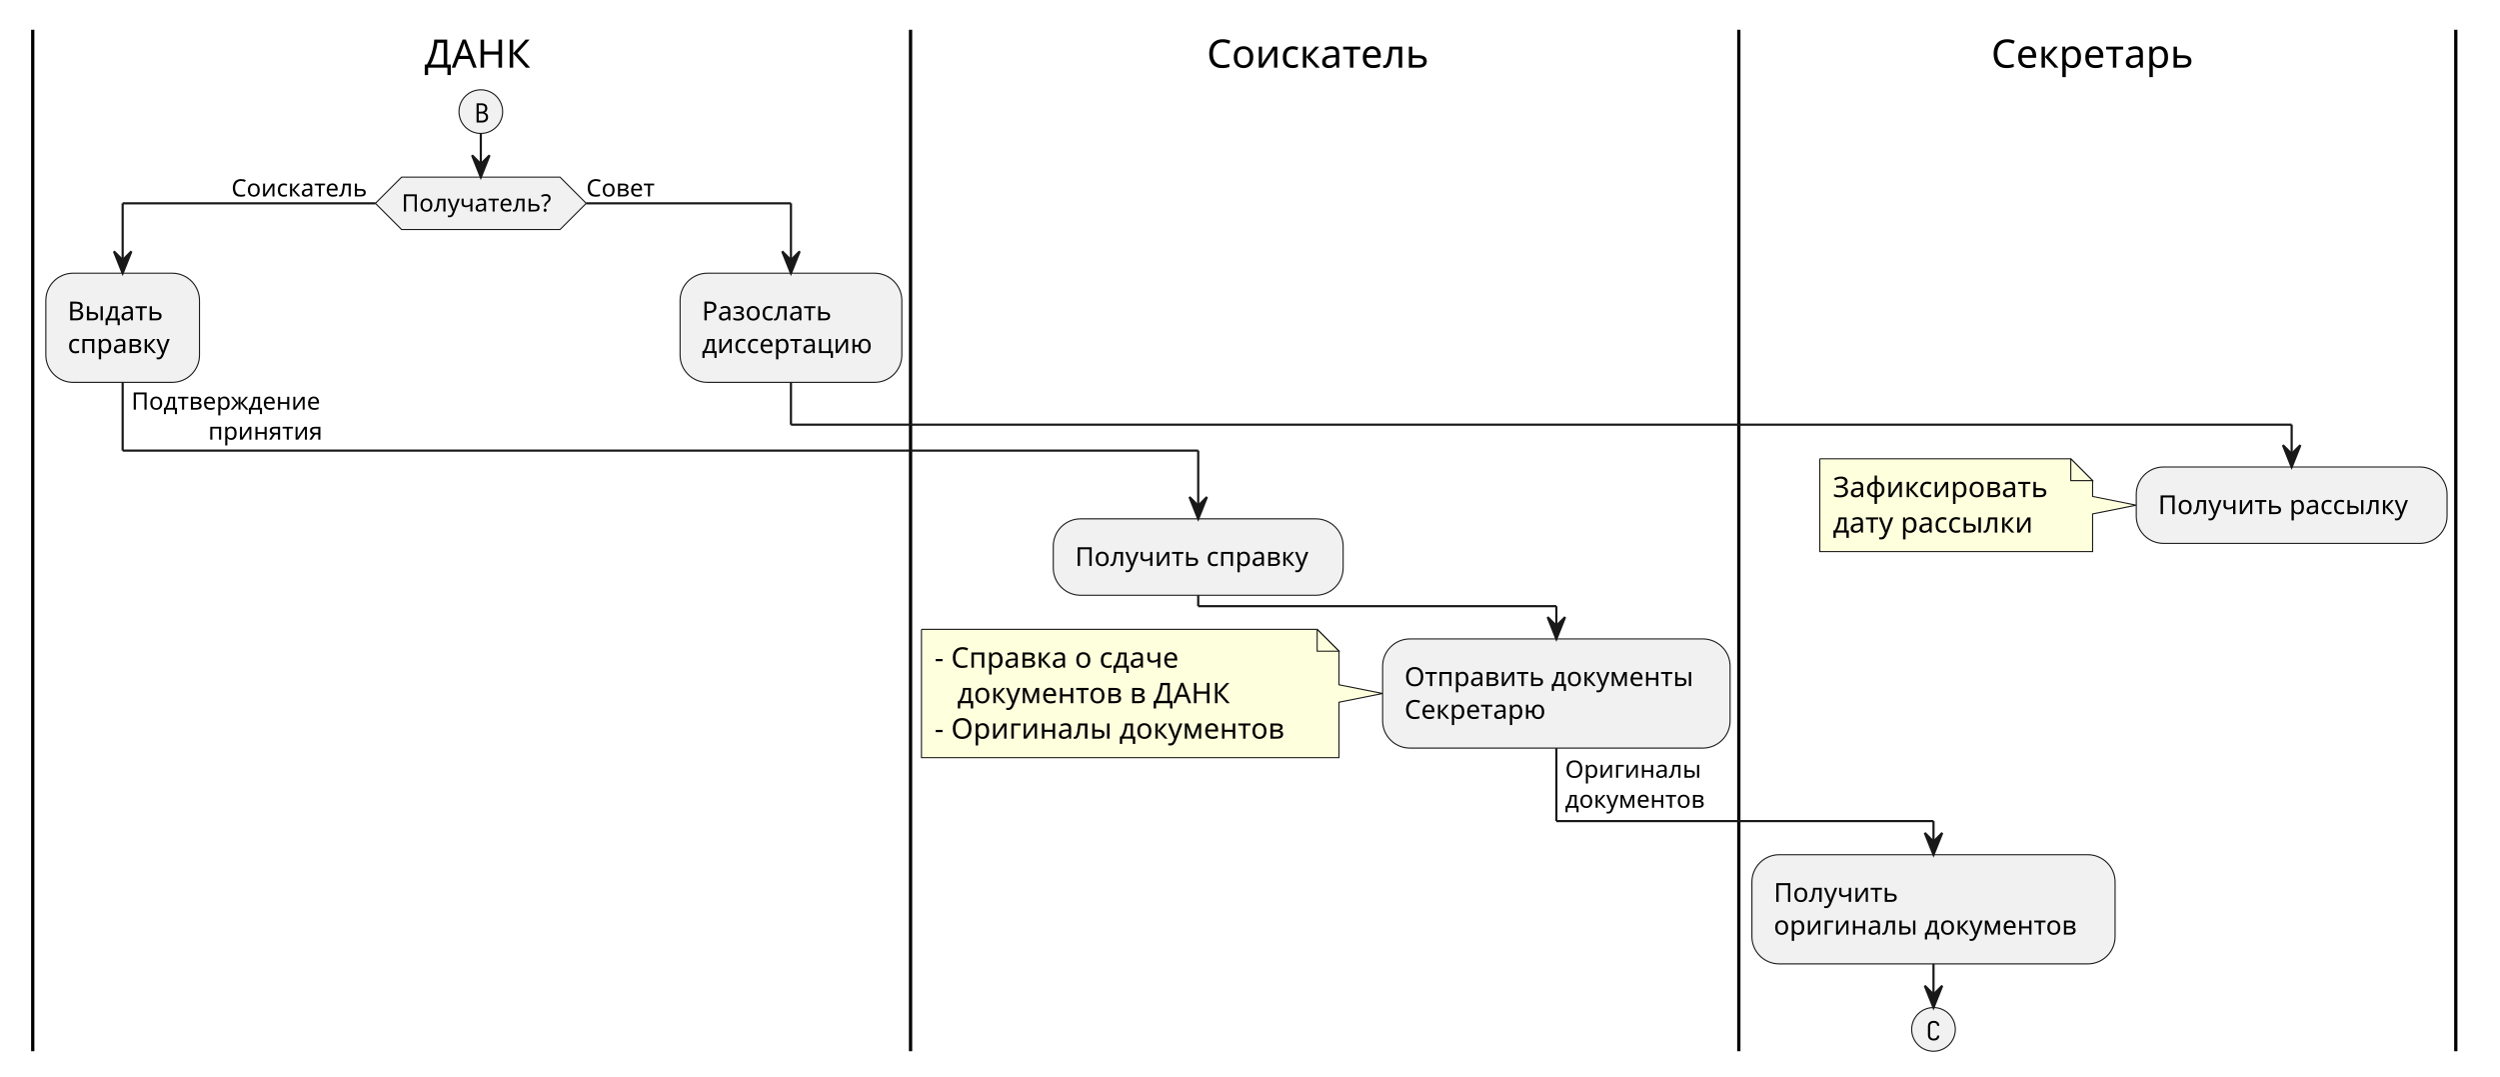
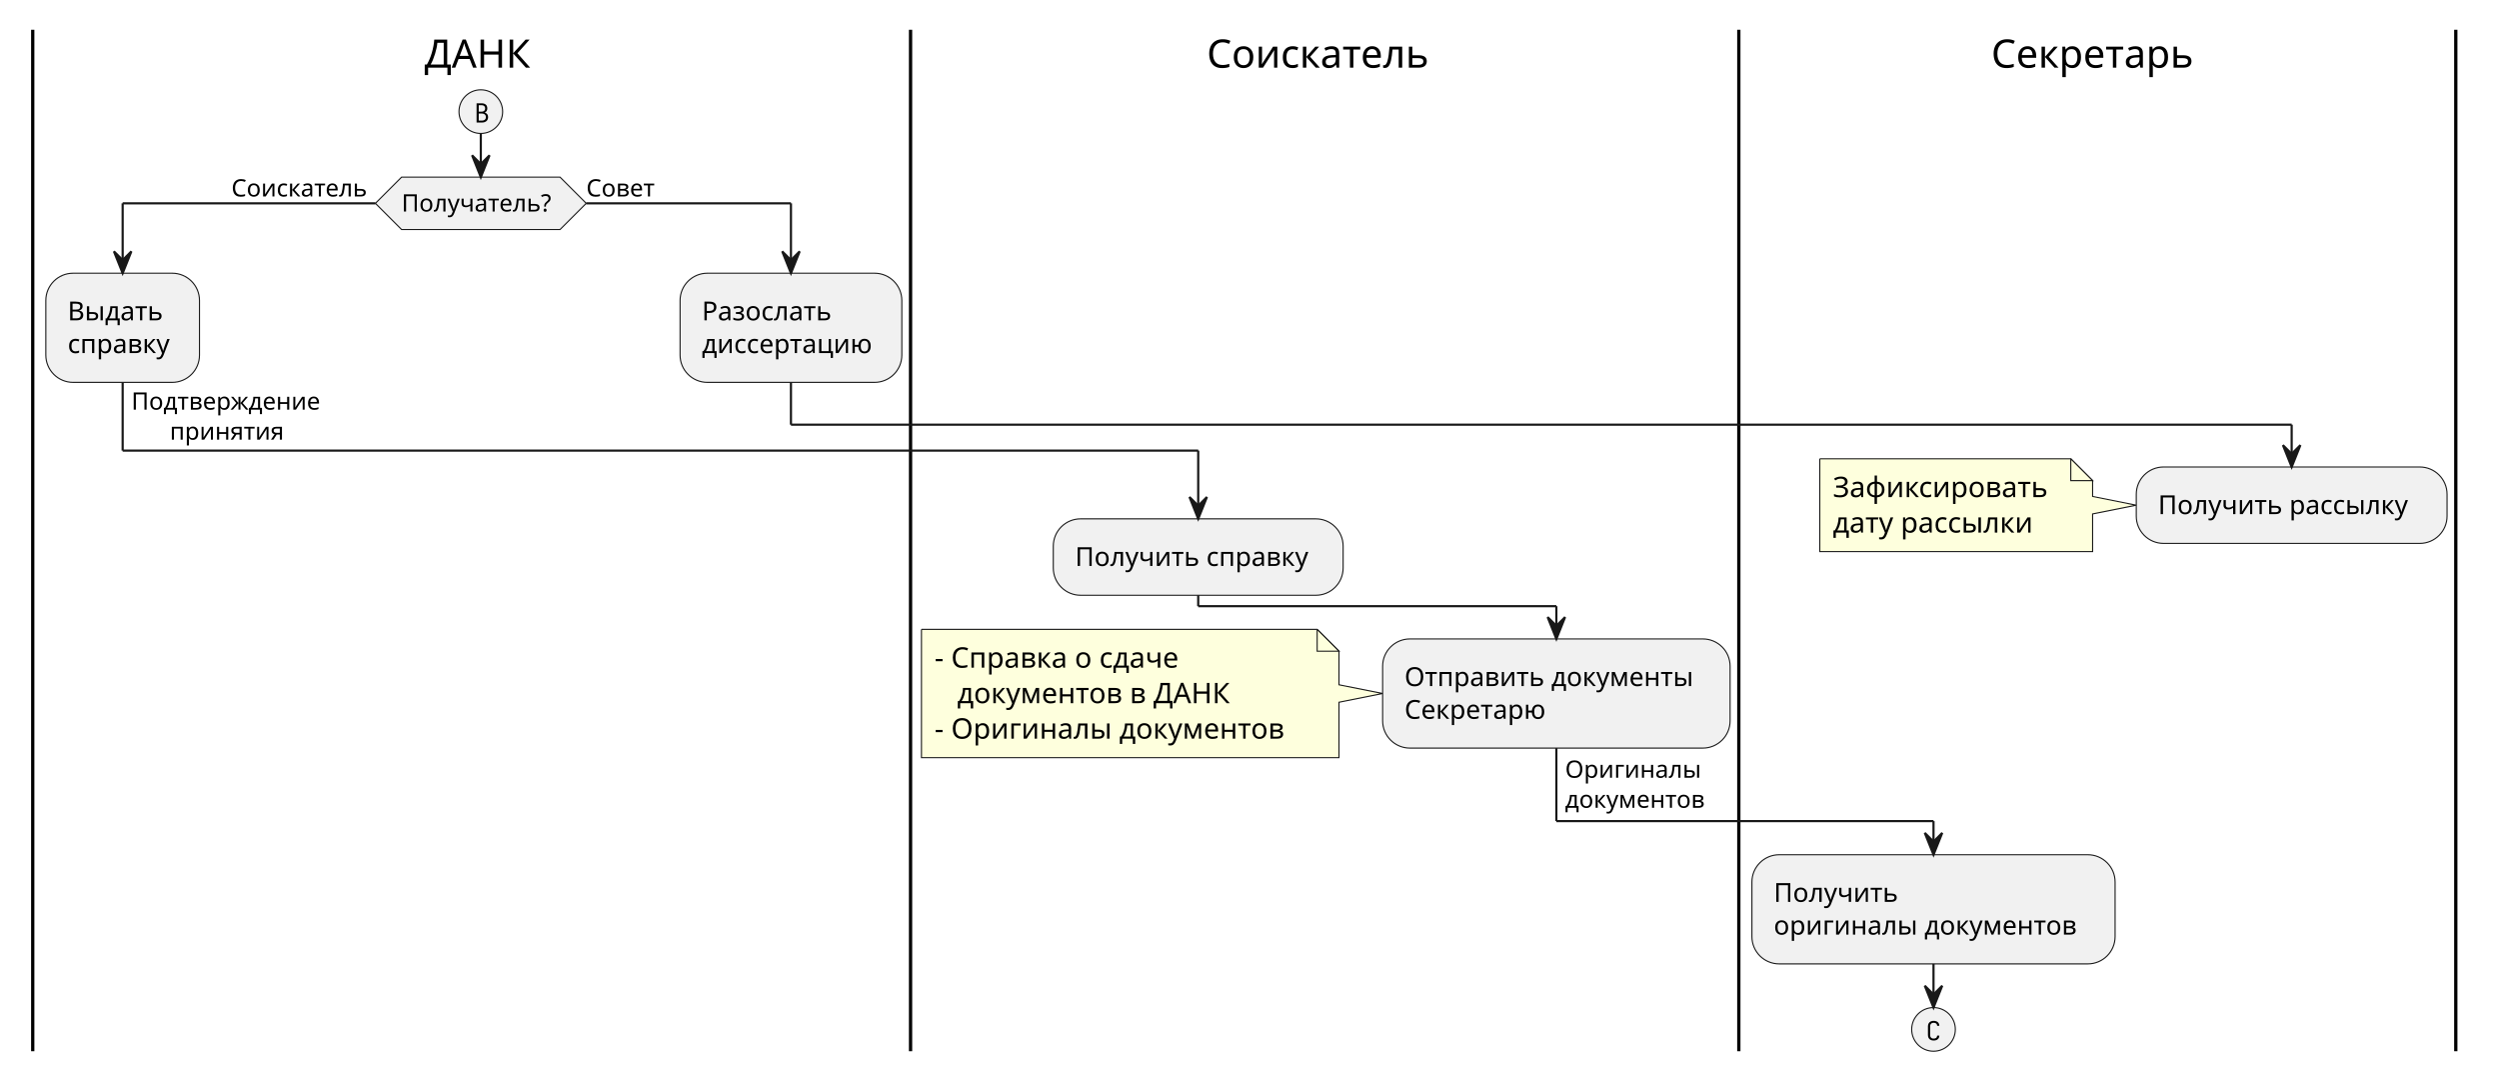
<svg xmlns="http://www.w3.org/2000/svg" contentStyleType="text/css" height="493px" preserveAspectRatio="none" style="width:1145px;height:493px;background:#FFFFFF;" version="1.1" viewBox="0 0 1145 493" width="1145px" zoomAndPan="magnify">
  <defs />
  <g>
    <rect fill="none" height="22.5" style="stroke:none;stroke-width:1.0;" width="1112.802" x="15" y="13.63" />
    <ellipse cx="220.3" cy="51.13" fill="#F1F1F1" rx="10" ry="10" style="stroke:#181818;stroke-width:0.5;" />
    <path d="M220.722,56.13 L218.363,56.13 L218.363,47.317 L220.722,47.317 Q221.05,47.317 221.363,47.364 Q221.691,47.411 221.988,47.552 Q222.285,47.677 222.55,47.88 Q222.816,48.083 222.972,48.38 Q223.144,48.661 223.206,48.989 Q223.269,49.302 223.269,49.645 Q223.269,49.927 223.206,50.224 Q223.16,50.52 223.003,50.786 Q222.847,51.036 222.613,51.224 Q222.378,51.411 222.097,51.536 Q222.441,51.645 222.738,51.849 Q223.035,52.036 223.238,52.317 Q223.456,52.599 223.55,52.958 Q223.644,53.302 223.644,53.645 Q223.644,54.005 223.55,54.364 Q223.472,54.724 223.269,55.036 Q223.066,55.333 222.769,55.552 Q222.472,55.77 222.128,55.911 Q221.8,56.036 221.441,56.083 Q221.081,56.13 220.722,56.13 Z M219.347,51.13 L220.722,51.13 Q220.925,51.13 221.113,51.099 Q221.316,51.052 221.503,50.974 Q221.691,50.88 221.847,50.755 Q222.003,50.614 222.097,50.442 Q222.206,50.255 222.238,50.052 Q222.285,49.849 222.285,49.645 Q222.285,49.442 222.238,49.255 Q222.206,49.052 222.097,48.88 Q222.003,48.692 221.847,48.552 Q221.691,48.411 221.503,48.333 Q221.316,48.255 221.113,48.224 Q220.925,48.192 220.722,48.192 L219.347,48.192 L219.347,51.13 Z M219.347,55.239 L220.722,55.239 Q220.956,55.239 221.191,55.208 Q221.425,55.177 221.644,55.099 Q221.878,55.02 222.066,54.88 Q222.269,54.724 222.394,54.536 Q222.535,54.349 222.581,54.114 Q222.644,53.864 222.644,53.63 Q222.644,53.395 222.581,53.161 Q222.535,52.911 222.394,52.724 Q222.269,52.52 222.066,52.38 Q221.878,52.224 221.644,52.145 Q221.425,52.067 221.191,52.036 Q220.956,52.005 220.722,52.005 L219.347,52.005 L219.347,55.239 Z " fill="#000000" />
    <polygon fill="#F1F1F1" points="184,81.13,256.6,81.13,268.6,93.13,256.6,105.13,184,105.13,172,93.13,184,81.13" style="stroke:#181818;stroke-width:0.5;" />
    <text fill="#000000" font-family="sans-serif" font-size="11" lengthAdjust="spacing" textLength="72.599" x="184" y="96.87">Получатель?</text>
    <text fill="#000000" font-family="sans-serif" font-size="11" lengthAdjust="spacing" textLength="65.999" x="106.001" y="89.995">Соискатель</text>
    <text fill="#000000" font-family="sans-serif" font-size="11" lengthAdjust="spacing" textLength="33" x="268.6" y="89.995">Совет</text>
    <rect fill="#F1F1F1" height="50" rx="12.5" ry="12.5" style="stroke:#181818;stroke-width:0.5;" width="70.4" x="21" y="125.13" />
    <text fill="#000000" font-family="sans-serif" font-size="12" lengthAdjust="spacing" textLength="45.6" x="31" y="146.71">Выдать</text>
    <text fill="#000000" font-family="sans-serif" font-size="12" lengthAdjust="spacing" textLength="50.4" x="31" y="161.71">справку</text>
    <rect fill="#F1F1F1" height="50" rx="12.5" ry="12.5" style="stroke:#181818;stroke-width:0.5;" width="101.601" x="311.599" y="125.13" />
    <text fill="#000000" font-family="sans-serif" font-size="12" lengthAdjust="spacing" textLength="64.8" x="321.599" y="146.71">Разослать</text>
    <text fill="#000000" font-family="sans-serif" font-size="12" lengthAdjust="spacing" textLength="81.601" x="321.599" y="161.71">диссертацию</text>
    <line style="stroke:#000000;stroke-width:1.5;" x1="15" x2="15" y1="13.63" y2="481.464" />
    <rect fill="#F1F1F1" height="35" rx="12.5" ry="12.5" style="stroke:#181818;stroke-width:0.5;" width="132.801" x="482.601" y="237.63" />
    <text fill="#000000" font-family="sans-serif" font-size="12" lengthAdjust="spacing" textLength="112.801" x="492.601" y="259.21">Получить справку</text>
    <path d="M422.2,288.255 L422.2,347.005 A0,0 0 0 0 422.2,347.005 L613.5,347.005 A0,0 0 0 0 613.5,347.005 L613.5,321.63 L633.5,317.63 L613.5,313.63 L613.5,298.255 L603.5,288.255 L422.2,288.255 A0,0 0 0 0 422.2,288.255 " fill="#FEFFDD" style="stroke:#181818;stroke-width:0.5;" />
    <path d="M603.5,288.255 L603.5,298.255 L613.5,298.255 L603.5,288.255 " fill="#FEFFDD" style="stroke:#181818;stroke-width:0.5;" />
    <text fill="#000000" font-family="sans-serif" font-size="13" lengthAdjust="spacing" textLength="123.5" x="428.2" y="305.8">- Справка о сдаче</text>
    <text fill="#000000" font-family="sans-serif" font-size="13" lengthAdjust="spacing" textLength="130" x="438.6" y="322.05">документов в ДАНК</text>
    <text fill="#000000" font-family="sans-serif" font-size="13" lengthAdjust="spacing" textLength="170.3" x="428.2" y="338.3">- Оригиналы документов</text>
    <rect fill="#F1F1F1" height="50" rx="12.5" ry="12.5" style="stroke:#181818;stroke-width:0.5;" width="159.201" x="633.5" y="292.63" />
    <text fill="#000000" font-family="sans-serif" font-size="12" lengthAdjust="spacing" textLength="139.201" x="643.5" y="314.21">Отправить документы</text>
    <text fill="#000000" font-family="sans-serif" font-size="12" lengthAdjust="spacing" textLength="67.201" x="643.5" y="329.21">Секретарю</text>
    <line style="stroke:#000000;stroke-width:1.5;" x1="417.2" x2="417.2" y1="13.63" y2="481.464" />
    <path d="M833.801,210.13 L833.801,252.63 A0,0 0 0 0 833.801,252.63 L958.801,252.63 A0,0 0 0 0 958.801,252.63 L958.801,235.38 L978.801,231.38 L958.801,227.38 L958.801,220.13 L948.801,210.13 L833.801,210.13 A0,0 0 0 0 833.801,210.13 " fill="#FEFFDD" style="stroke:#181818;stroke-width:0.5;" />
    <path d="M948.801,210.13 L948.801,220.13 L958.801,220.13 L948.801,210.13 " fill="#FEFFDD" style="stroke:#181818;stroke-width:0.5;" />
    <text fill="#000000" font-family="sans-serif" font-size="13" lengthAdjust="spacing" textLength="104" x="839.801" y="227.675">Зафиксировать</text>
    <text fill="#000000" font-family="sans-serif" font-size="13" lengthAdjust="spacing" textLength="101.4" x="839.801" y="243.925">дату рассылки</text>
    <rect fill="#F1F1F1" height="35" rx="12.5" ry="12.5" style="stroke:#181818;stroke-width:0.5;" width="142.401" x="978.801" y="213.88" />
    <text fill="#000000" font-family="sans-serif" font-size="12" lengthAdjust="spacing" textLength="122.401" x="988.801" y="235.46">Получить рассылку</text>
    <rect fill="#F1F1F1" height="50" rx="12.5" ry="12.5" style="stroke:#181818;stroke-width:0.5;" width="166.401" x="802.701" y="391.464" />
    <text fill="#000000" font-family="sans-serif" font-size="12" lengthAdjust="spacing" textLength="57.6" x="812.701" y="413.044">Получить</text>
    <text fill="#000000" font-family="sans-serif" font-size="12" lengthAdjust="spacing" textLength="146.401" x="812.701" y="428.044">оригиналы документов</text>
    <ellipse cx="885.902" cy="471.464" fill="#F1F1F1" rx="10" ry="10" style="stroke:#181818;stroke-width:0.5;" />
    <path d="M885.964,476.558 Q885.621,476.558 885.277,476.495 Q884.933,476.433 884.621,476.292 Q884.308,476.136 884.058,475.901 Q883.808,475.651 883.636,475.355 Q883.48,475.042 883.418,474.698 Q883.355,474.355 883.355,474.011 L883.355,470.105 Q883.355,469.761 883.418,469.417 Q883.48,469.073 883.636,468.776 Q883.808,468.464 884.058,468.214 Q884.308,467.964 884.621,467.823 Q884.933,467.667 885.277,467.605 Q885.621,467.542 885.964,467.542 Q886.293,467.542 886.605,467.589 Q886.933,467.636 887.23,467.761 Q887.527,467.87 887.777,468.073 Q888.043,468.261 888.214,468.542 Q888.386,468.808 888.48,469.12 Q888.574,469.433 888.574,469.761 L888.574,469.808 L887.574,469.808 L887.574,469.761 Q887.574,469.48 887.449,469.214 Q887.324,468.933 887.089,468.761 Q886.855,468.573 886.558,468.511 Q886.261,468.433 885.964,468.433 Q885.746,468.433 885.527,468.48 Q885.308,468.511 885.105,468.62 Q884.918,468.73 884.761,468.886 Q884.605,469.042 884.511,469.245 Q884.433,469.448 884.386,469.667 Q884.355,469.87 884.355,470.105 L884.355,474.011 Q884.355,474.23 884.386,474.448 Q884.433,474.667 884.511,474.87 Q884.605,475.058 884.761,475.23 Q884.918,475.386 885.105,475.495 Q885.308,475.605 885.527,475.636 Q885.746,475.667 885.964,475.667 Q886.261,475.667 886.558,475.605 Q886.855,475.542 887.089,475.37 Q887.324,475.183 887.449,474.901 Q887.574,474.62 887.574,474.339 L887.574,474.308 L888.574,474.308 L888.574,474.355 Q888.574,474.683 888.48,474.995 Q888.386,475.308 888.214,475.573 Q888.043,475.839 887.777,476.042 Q887.527,476.23 887.23,476.355 Q886.933,476.48 886.605,476.511 Q886.293,476.558 885.964,476.558 Z " fill="#000000" />
    <line style="stroke:#000000;stroke-width:1.5;" x1="796.701" x2="796.701" y1="13.63" y2="481.464" />
    <line style="stroke:#000000;stroke-width:1.5;" x1="1125.202" x2="1125.202" y1="13.63" y2="481.464" />
    <line style="stroke:#181818;stroke-width:1.0;" x1="172" x2="56.2" y1="93.13" y2="93.13" />
    <line style="stroke:#181818;stroke-width:1.0;" x1="56.2" x2="56.2" y1="93.13" y2="125.13" />
    <polygon fill="#181818" points="52.2,115.13,56.2,125.13,60.2,115.13,56.2,119.13" style="stroke:#181818;stroke-width:1.0;" />
    <line style="stroke:#181818;stroke-width:1.0;" x1="268.6" x2="362.4" y1="93.13" y2="93.13" />
    <line style="stroke:#181818;stroke-width:1.0;" x1="362.4" x2="362.4" y1="93.13" y2="125.13" />
    <polygon fill="#181818" points="358.4,115.13,362.4,125.13,366.4,115.13,362.4,119.13" style="stroke:#181818;stroke-width:1.0;" />
    <line style="stroke:#181818;stroke-width:1.0;" x1="220.3" x2="220.3" y1="61.13" y2="81.13" />
    <polygon fill="#181818" points="216.3,71.13,220.3,81.13,224.3,71.13,220.3,75.13" style="stroke:#181818;stroke-width:1.0;" />
    <line style="stroke:#181818;stroke-width:1.0;" x1="885.902" x2="885.902" y1="441.464" y2="461.464" />
    <polygon fill="#181818" points="881.902,451.464,885.902,461.464,889.902,451.464,885.902,455.464" style="stroke:#181818;stroke-width:1.0;" />
    <line style="stroke:#181818;stroke-width:1.0;" x1="56.2" x2="56.2" y1="175.13" y2="206.38" />
    <line style="stroke:#181818;stroke-width:1.0;" x1="56.2" x2="549.001" y1="206.38" y2="206.38" />
    <line style="stroke:#181818;stroke-width:1.0;" x1="549.001" x2="549.001" y1="206.38" y2="237.63" />
    <polygon fill="#181818" points="545.001,227.63,549.001,237.63,553.001,227.63,549.001,231.63" style="stroke:#181818;stroke-width:1.0;" />
    <text fill="#000000" font-family="sans-serif" font-size="11" lengthAdjust="spacing" textLength="87.999" x="60.2" y="187.62">Подтверждение</text>
-     <text fill="#000000" font-family="sans-serif" font-size="11" lengthAdjust="spacing" textLength="52.8" x="95.4" y="201.37">принятия</text>
+     <text fill="#000000" font-family="sans-serif" font-size="11" lengthAdjust="spacing" textLength="52.8" x="77.8" y="201.37">принятия</text>
    <line style="stroke:#181818;stroke-width:1.0;" x1="362.4" x2="362.4" y1="175.13" y2="194.505" />
    <line style="stroke:#181818;stroke-width:1.0;" x1="362.4" x2="1050.002" y1="194.505" y2="194.505" />
    <line style="stroke:#181818;stroke-width:1.0;" x1="1050.002" x2="1050.002" y1="194.505" y2="213.88" />
    <polygon fill="#181818" points="1046.002,203.88,1050.002,213.88,1054.002,203.88,1050.002,207.88" style="stroke:#181818;stroke-width:1.0;" />
    <line style="stroke:#181818;stroke-width:1.0;" x1="549.001" x2="549.001" y1="272.63" y2="277.63" />
    <line style="stroke:#181818;stroke-width:1.0;" x1="549.001" x2="713.101" y1="277.63" y2="277.63" />
    <line style="stroke:#181818;stroke-width:1.0;" x1="713.101" x2="713.101" y1="277.63" y2="292.63" />
    <polygon fill="#181818" points="709.101,282.63,713.101,292.63,717.101,282.63,713.101,286.63" style="stroke:#181818;stroke-width:1.0;" />
    <line style="stroke:#181818;stroke-width:1.0;" x1="713.101" x2="713.101" y1="342.63" y2="376.067" />
    <line style="stroke:#181818;stroke-width:1.0;" x1="713.101" x2="885.902" y1="376.067" y2="376.067" />
    <line style="stroke:#181818;stroke-width:1.0;" x1="885.902" x2="885.902" y1="376.067" y2="391.464" />
    <polygon fill="#181818" points="881.902,381.464,885.902,391.464,889.902,381.464,885.902,385.464" style="stroke:#181818;stroke-width:1.0;" />
    <text fill="#000000" font-family="sans-serif" font-size="11" lengthAdjust="spacing" textLength="61.599" x="717.101" y="356.214">Оригиналы</text>
    <text fill="#000000" font-family="sans-serif" font-size="11" lengthAdjust="spacing" textLength="68.199" x="717.101" y="369.964">документов</text>
    <text fill="#000000" font-family="sans-serif" font-size="18" lengthAdjust="spacing" textLength="43.2" x="194.5" y="31">ДАНК</text>
    <text fill="#000000" font-family="sans-serif" font-size="18" lengthAdjust="spacing" textLength="107.999" x="552.951" y="31">Соискатель</text>
    <text fill="#000000" font-family="sans-serif" font-size="18" lengthAdjust="spacing" textLength="97.199" x="912.352" y="31">Секретарь</text>
  </g>
</svg>
